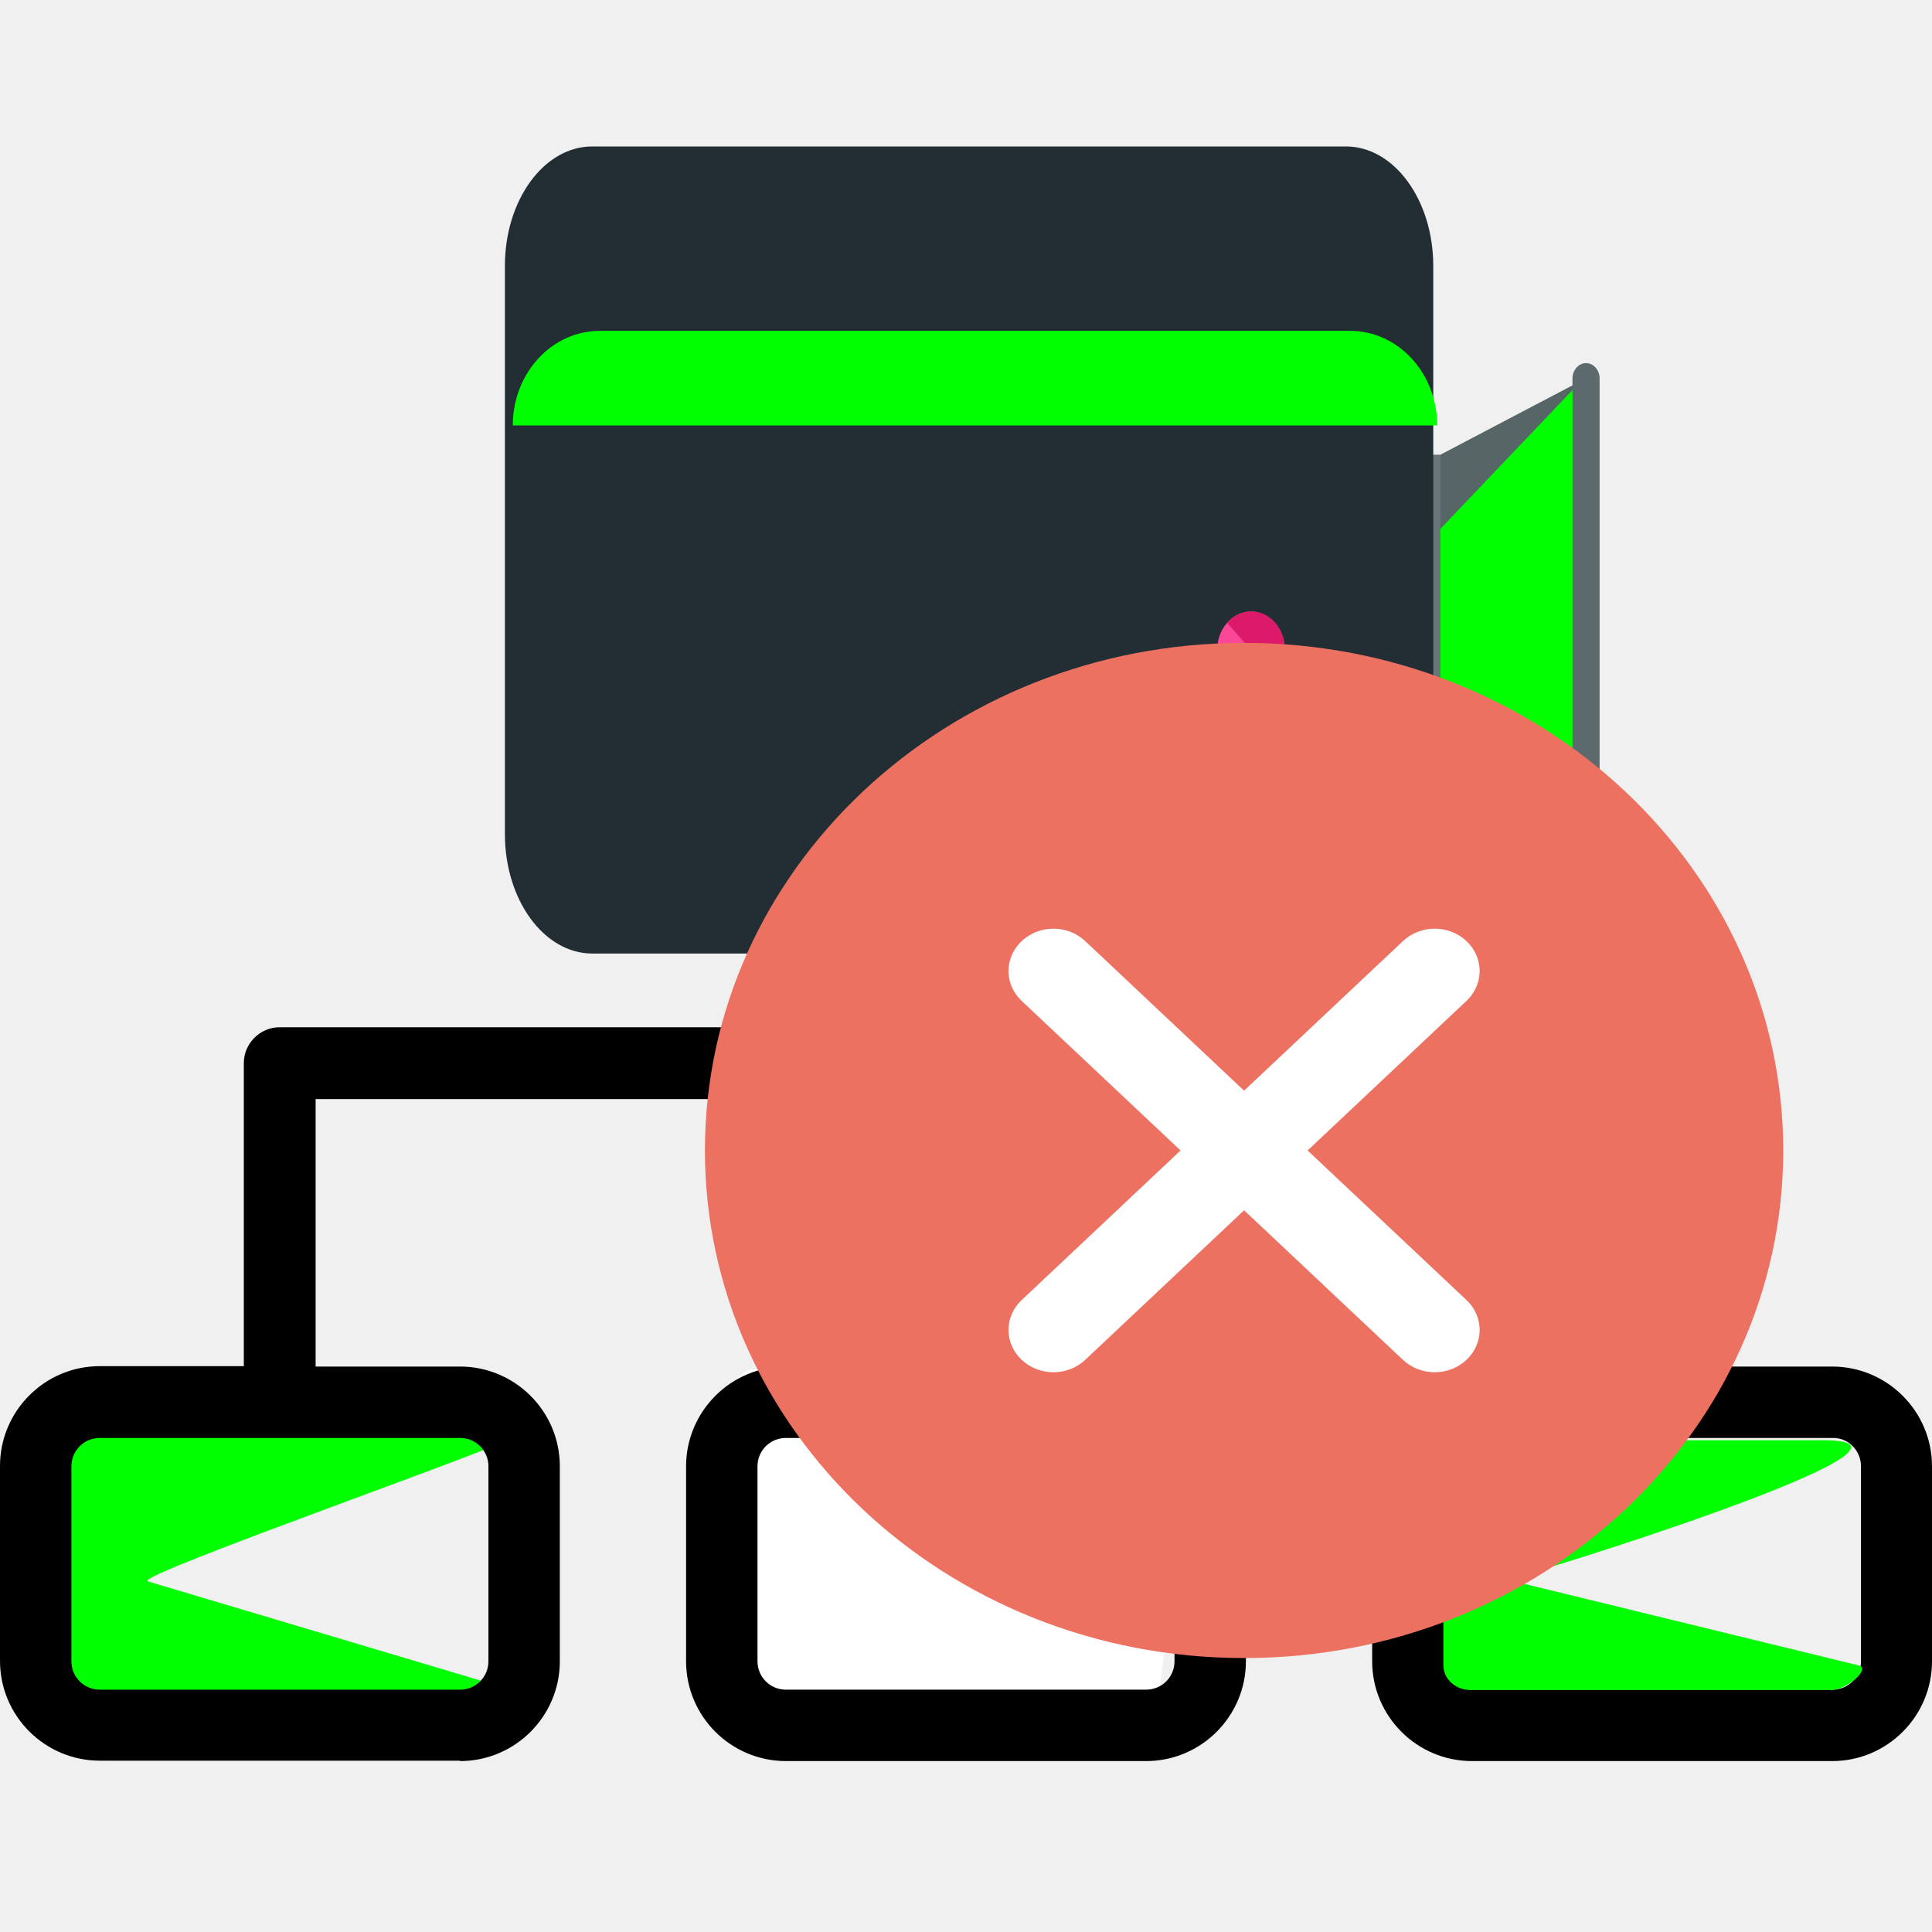
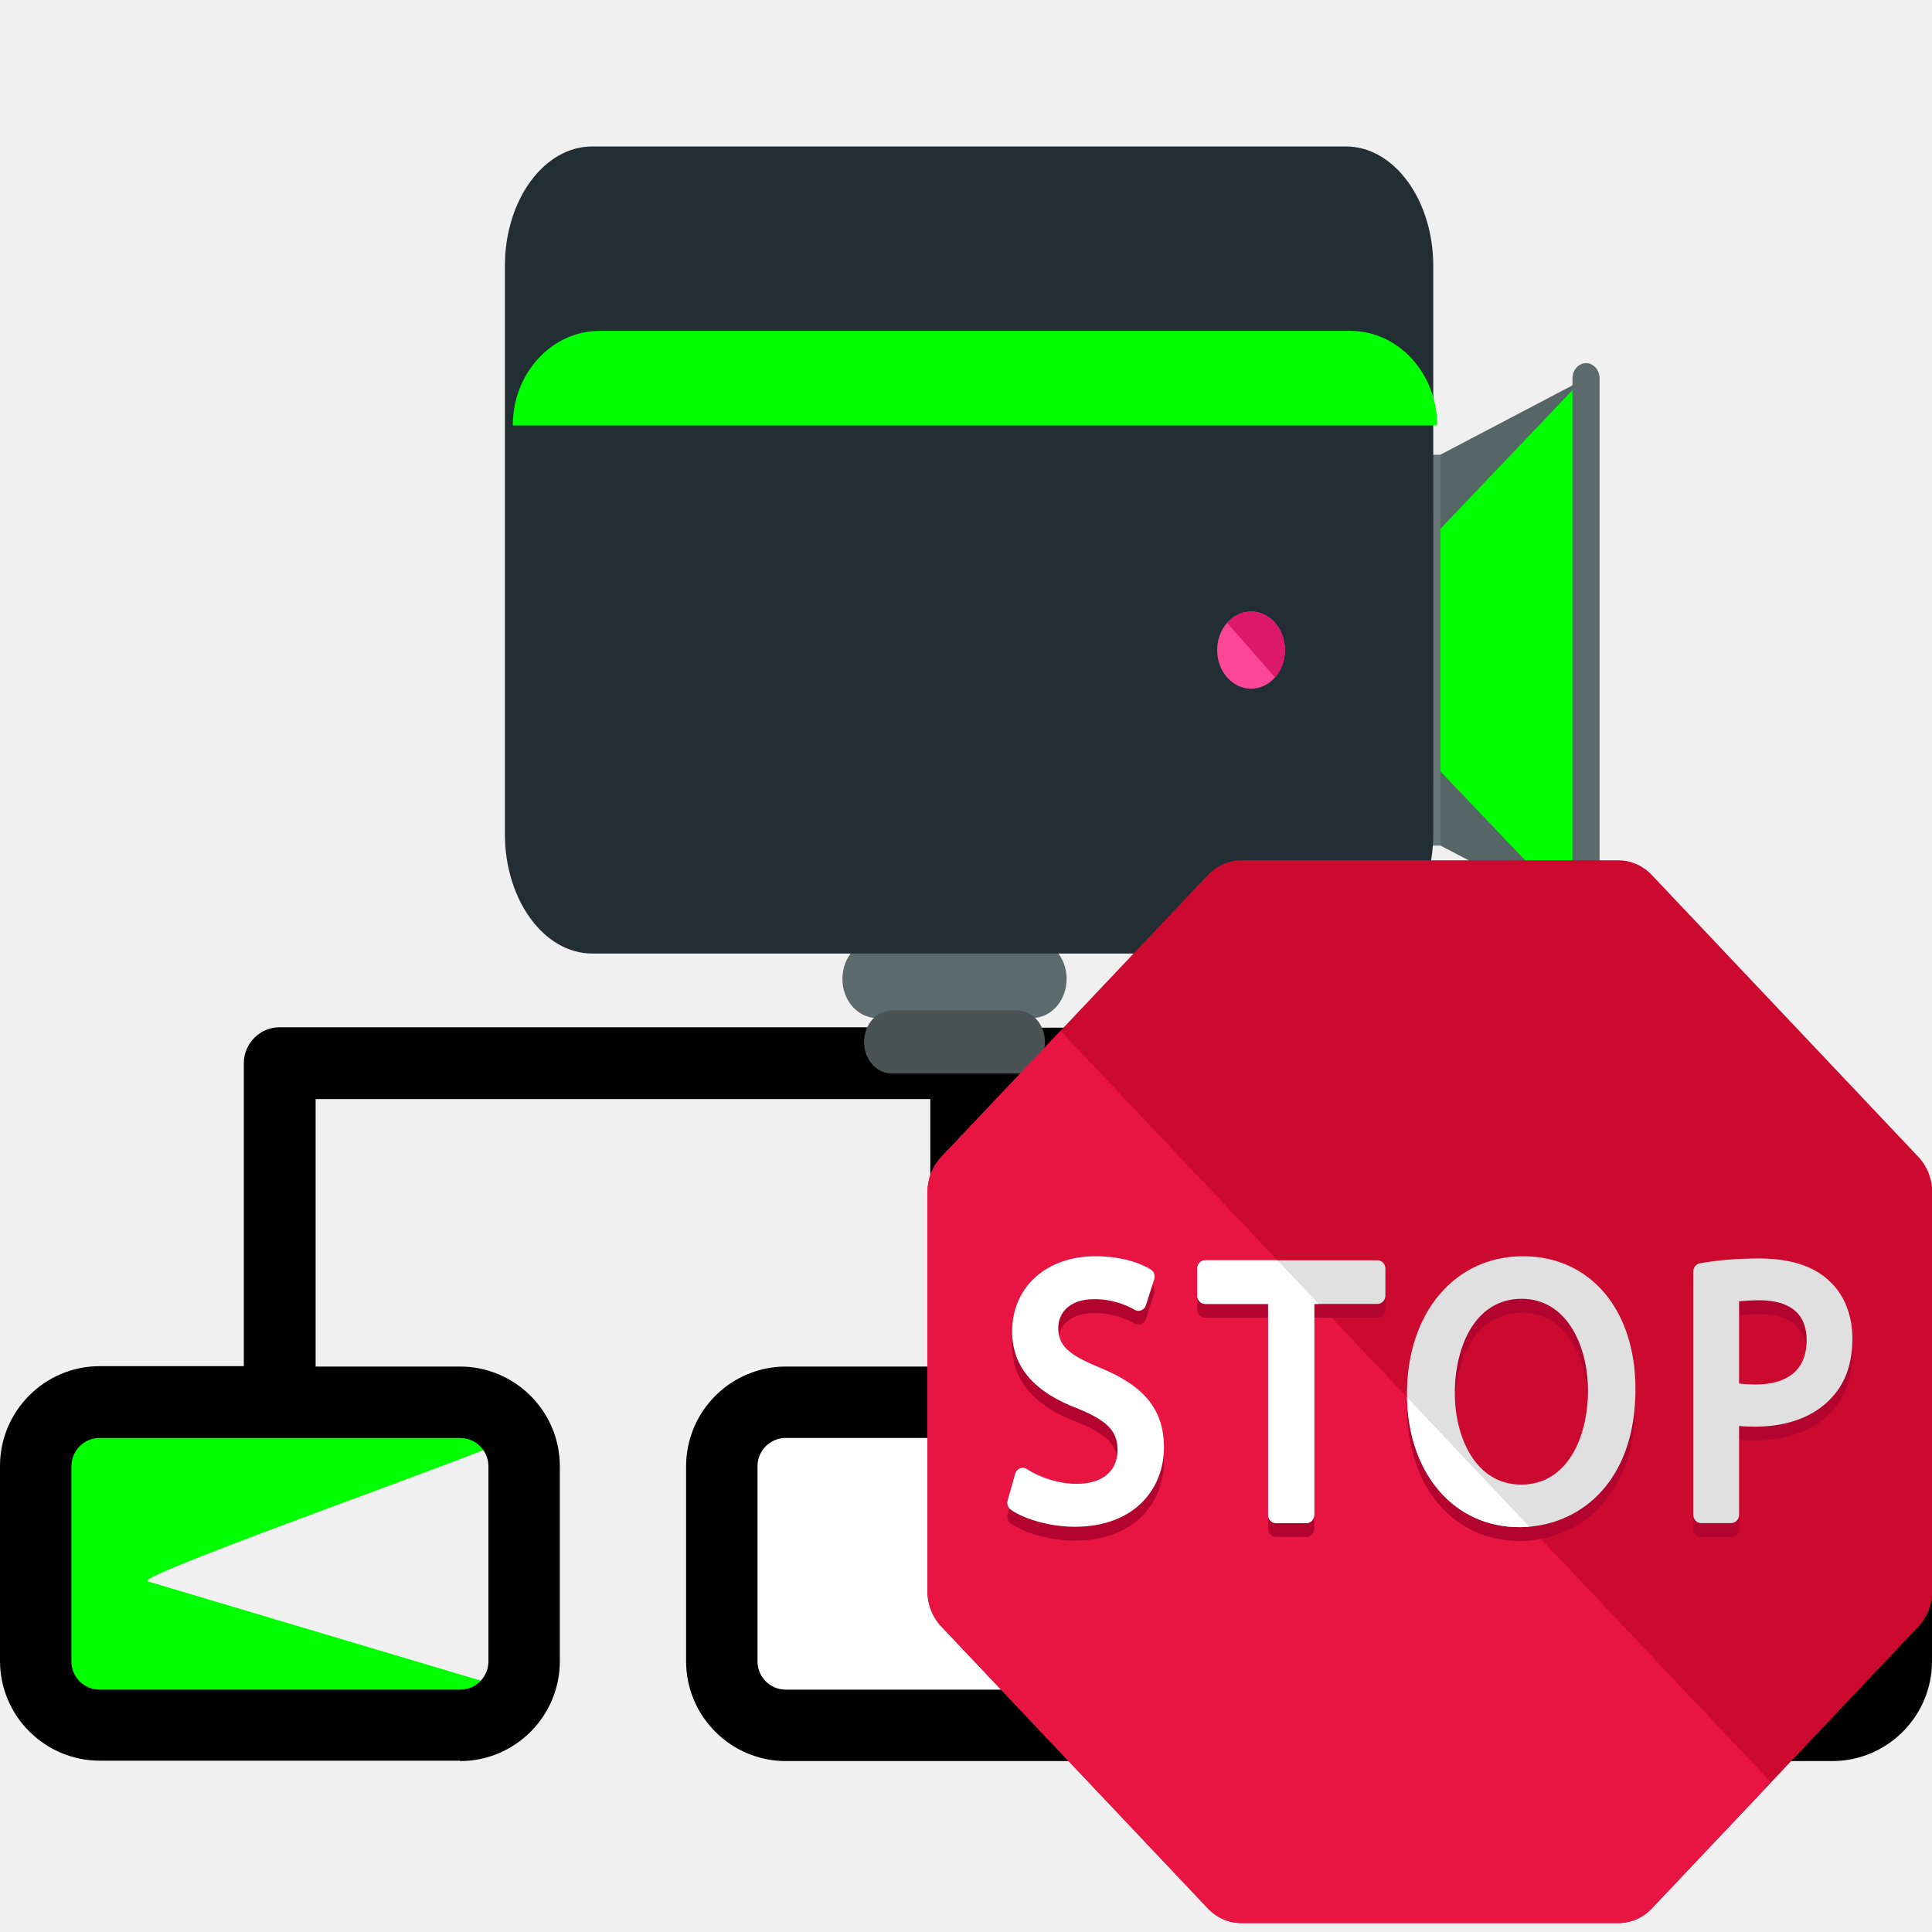
<svg xmlns="http://www.w3.org/2000/svg" version="1.1" id="Layer_1" x="0px" y="0px" viewBox="0 0 489.7 489.7" style="enable-background:new 0 0 489.7 489.7;" xml:space="preserve">
  <defs id="defs5164" />
  <g id="g5129">
    <g id="g5127" transform="translate(4.8275286e-8,-2.075)">
      <path id="XMLID_1284_" style="fill:#00ff00" d="m 17.1,357.45 113.925,8.3 c 4.388,0.32 -97.888,35.865 -93.575,37.15 L 132.9,431.35 c 4.217,1.257 -3.6,8.1 -8.1,8.1 H 17.1 c -4.4,0 -8.1,-3.6 -8.1,-8.1 v -65.8 c 0,-4.5 3.712,-8.42 8.1,-8.1 z" />
      <path id="XMLID_1282_" style="fill:#ffffff" d="M 192.775,349.15 302.55,369.9 c 4.323,0.817 -5.846,38.912 -6.425,43.375 l -2.075,16 c -0.566,4.363 10.925,1.875 6.425,1.875 h -107.7 c -4.4,0 -8.1,-3.6 -8.1,-8.1 v -65.8 c 0.1,-4.5 3.777,-8.917 8.1,-8.1 z" />
      <path d="m 116.6,448.45 c 14,0 25.3,-11.4 25.3,-25.3 v -49.4 c 0,-14 -11.4,-25.3 -25.3,-25.3 H 80 v -67.8 h 155.8 v 67.8 h -36.6 c -14,0 -25.3,11.4 -25.3,25.3 v 49.4 c 0,14 11.4,25.3 25.3,25.3 h 91.3 c 14,0 25.3,-11.4 25.3,-25.3 v -49.4 c 0,-14 -11.4,-25.3 -25.3,-25.3 h -36.6 v -67.8 h 155.8 v 67.8 h -36.6 c -14,0 -25.3,11.4 -25.3,25.3 v 49.4 c 0,14 11.4,25.3 25.3,25.3 h 91.3 c 14,0 25.3,-11.4 25.3,-25.3 v -49.4 c 0,-14 -11.4,-25.3 -25.3,-25.3 h -36.5 v -76.8 c 0,-5 -4.1,-9.1 -9.1,-9.1 H 254 v -47.3 h 74 c 18.3,0 33.2,-14.9 33.2,-33.2 V 74.45 c 0,-18.3 -14.9,-33.2 -33.2,-33.2 H 161.8 c -18.3,0 -33.2,14.9 -33.2,33.2 v 107.5 c 0,18.3 14.9,33.2 33.2,33.2 h 74 v 47.3 H 70.9 c -5,0 -9.1,4.1 -9.1,9.1 v 76.8 H 25.3 c -14,0 -25.3,11.4 -25.3,25.3 v 49.4 c 0,14 11.4,25.3 25.3,25.3 h 91.3 c 0,0 0,0.1 0,0.1 z m 181.1,-74.7 v 49.4 c 0,4 -3.2,7.2 -7.2,7.2 h -91.3 c -4,0 -7.2,-3.2 -7.2,-7.2 v -49.4 c 0,-4 3.2,-7.2 7.2,-7.2 h 91.3 c 4,-0.1 7.2,3.2 7.2,7.2 z m 174,0 v 49.4 c 0,4 -3.2,7.2 -7.2,7.2 h -91.3 c -4,0 -7.2,-3.2 -7.2,-7.2 v -49.4 c 0,-4 3.2,-7.2 7.2,-7.2 h 91.3 c 4,-0.1 7.2,3.2 7.2,7.2 z m -325,-191.8 V 74.45 c 0,-8.3 6.8,-15.1 15.1,-15.1 H 328 c 8.3,0 15.1,6.8 15.1,15.1 v 107.5 c 0,8.3 -6.8,15.1 -15.1,15.1 H 161.8 c -8.3,0 -15.1,-6.8 -15.1,-15.1 z M 18.1,423.15 v -49.4 c 0,-4 3.2,-7.2 7.2,-7.2 h 91.3 c 4,0 7.2,3.2 7.2,7.2 v 49.4 c 0,4 -3.2,7.2 -7.2,7.2 H 25.3 c -4,0 -7.2,-3.2 -7.2,-7.2 z" id="path5125" />
    </g>
    <path id="XMLID_1282_-0" style="fill:#00ff00;stroke-width:0.81" d="m 372.729,365.05 89.392,0 c 36.163,0 -78.093,35.454 -80.271,35.305 l 89.225,21.764 c 3.301,0.805 -3.057,6.255 -6.879,6.255 h -91.467 c -3.737,0 -6.879,-2.78 -6.879,-6.255 v -50.814 c 0.085,-3.475 3.142,-6.255 6.879,-6.255 z" />
    <path style="fill:#5c6a6d;stroke-width:0.664" d="m 270.354,248.116 c 0,5.471 -3.897,9.91 -8.702,9.91 h -39.429 c -4.804,0 -8.702,-4.439 -8.702,-9.91 v 0 c 0,-5.465 3.897,-9.904 8.702,-9.904 h 39.43 c 4.804,0 8.701,4.439 8.701,9.904 z" id="path6" />
    <path style="fill:#495354;stroke-width:0.664" d="m 264.859,264.111 c 0,4.417 -3.152,7.997 -7.02,7.997 h -31.806 c -3.868,0 -7.02,-3.58 -7.02,-7.997 v 0 c 0,-4.411 3.152,-7.992 7.02,-7.992 h 31.806 c 3.868,0.008 7.02,3.581 7.02,7.992 z" id="path8" />
    <rect x="345.415" y="115.257" style="fill:#68767a;stroke-width:0.664" width="21.085" height="99.076" id="rect10" />
    <polygon transform="matrix(0.6223717,0,0,0.7079823,110.8371,28.59734)" style="fill:#566566" points="466.013,288.835 408.566,262.321 408.566,122.38 466.013,95.866 " id="polygon12" />
    <polygon transform="matrix(0.6223717,0,0,0.7079823,110.8371,28.59734)" style="fill:#00ff00" points="466.013,288.835 408.566,235.808 408.566,148.894 466.013,95.866 " id="polygon14" />
    <rect x="342.203" y="131.407" style="fill:#5c6a6d;stroke-width:0.664" width="21.085" height="66.748" id="rect16" />
    <path style="fill:#222e33;stroke-width:0.765" d="m 363.288,211.377 c 0,16.744 -9.922,30.314 -22.147,30.314 h -191.021 c -12.235,0 -22.147,-13.571 -22.147,-30.314 V 67.42 c 0,-16.736 9.912,-30.3 22.147,-30.3 h 191.02 c 12.225,0 22.147,13.564 22.147,30.3 V 211.377 Z" id="path18" />
    <path style="fill:#00ff00;stroke-width:0.679" d="m 129.975,107.834 c 0,-13.239 9.869,-23.969 22.052,-23.969 h 190.202 c 12.172,0 22.052,10.729 22.052,23.969" id="path20" />
    <path style="fill:#5c6a6d;stroke-width:0.664" d="m 405.449,233.606 c 0,2.164 -1.53,3.909 -3.437,3.909 v 0 c -1.897,0 -3.437,-1.745 -3.437,-3.909 V 95.951 c 0,-2.164 1.539,-3.909 3.437,-3.909 v 0 c 1.907,0 3.437,1.745 3.437,3.909 z" id="path22" />
    <ellipse style="fill:#fc4799;stroke-width:0.664" cx="317.104" cy="164.778" id="circle24" rx="8.594" ry="9.776" />
    <path style="fill:#dd1969;stroke-width:0.664" d="m 311.029,157.869 c 3.353,-3.82 8.79,-3.82 12.153,0 3.353,3.82 3.353,10.01 0,13.825" id="path26" />
    <g transform="matrix(0.6223717,0,0,0.7079823,110.8371,28.59734)" id="g48" />
    <g transform="matrix(0.6223717,0,0,0.7079823,110.8371,28.59734)" id="g50" />
    <g transform="matrix(0.6223717,0,0,0.7079823,110.8371,28.59734)" id="g52" />
    <g transform="matrix(0.6223717,0,0,0.7079823,110.8371,28.59734)" id="g54" />
    <g transform="matrix(0.6223717,0,0,0.7079823,110.8371,28.59734)" id="g56" />
    <g transform="matrix(0.6223717,0,0,0.7079823,110.8371,28.59734)" id="g58" />
    <g transform="matrix(0.6223717,0,0,0.7079823,110.8371,28.59734)" id="g60" />
    <g transform="matrix(0.6223717,0,0,0.7079823,110.8371,28.59734)" id="g62" />
    <g transform="matrix(0.6223717,0,0,0.7079823,110.8371,28.59734)" id="g64" />
    <g transform="matrix(0.6223717,0,0,0.7079823,110.8371,28.59734)" id="g66" />
    <g transform="matrix(0.6223717,0,0,0.7079823,110.8371,28.59734)" id="g68" />
    <g transform="matrix(0.6223717,0,0,0.7079823,110.8371,28.59734)" id="g70" />
    <g transform="matrix(0.6223717,0,0,0.7079823,110.8371,28.59734)" id="g72" />
    <g transform="matrix(0.6223717,0,0,0.7079823,110.8371,28.59734)" id="g74" />
    <g transform="matrix(0.6223717,0,0,0.7079823,110.8371,28.59734)" id="g76" />
-     <g id="g64-3" transform="matrix(11.38808,0,0,10.72125,-231.2942,-185.4877)">
-       <circle style="fill:#ed7161" cx="48" cy="44.5" r="12" id="circle60" />
-       <path style="fill:#ffffff" d="m 49.414,44.5 3.536,-3.536 c 0.391,-0.391 0.391,-1.023 0,-1.414 -0.391,-0.391 -1.023,-0.391 -1.414,0 L 48,43.086 44.464,39.55 c -0.391,-0.391 -1.023,-0.391 -1.414,0 -0.391,0.391 -0.391,1.023 0,1.414 l 3.536,3.536 -3.536,3.536 c -0.391,0.391 -0.391,1.023 0,1.414 0.195,0.195 0.451,0.293 0.707,0.293 0.256,0 0.512,-0.098 0.707,-0.293 L 48,45.914 51.536,49.45 c 0.195,0.195 0.451,0.293 0.707,0.293 0.256,0 0.512,-0.098 0.707,-0.293 0.391,-0.391 0.391,-1.023 0,-1.414 z" id="path62" />
+     <g transform="matrix(0.5052309,0,0,0.5343266,235.0697,218.0646)" id="g93" style="stroke-width:1.925">
+       <path id="path2-3" d="M 497.16,140.694 363.425,6.967 C 358.967,2.509 352.925,0.004 346.631,0.004 H 157.499 c -6.309,0 -12.351,2.505 -16.809,6.963 L 6.963,140.694 C 2.505,145.152 0,151.194 0,157.503 v 189.133 c 0,6.302 2.505,12.343 6.963,16.801 l 133.734,133.734 c 4.45,4.458 10.5,6.963 16.809,6.963 H 346.64 c 6.294,0 12.335,-2.497 16.794,-6.955 L 497.176,363.445 c 4.45,-4.458 6.963,-10.5 6.963,-16.809 V 157.503 c -0.016,-6.309 -2.521,-12.351 -6.979,-16.809 z" style="fill:#cc092e;stroke-width:1.925" />
+       <path id="path4-6" d="M 66.773,80.892 6.963,140.694 C 2.505,145.152 0,151.194 0,157.503 v 189.133 c 0,6.302 2.505,12.343 6.963,16.801 l 133.734,133.734 c 4.45,4.458 10.5,6.963 16.809,6.963 H 346.64 c 6.294,0 12.335,-2.497 16.794,-6.955 l 59.809,-59.809 z" style="fill:#e81542;stroke-width:1.925" />
+       <g id="g14-0" style="stroke-width:1.925">
+         <path id="path6-6" d="m 86.355,247.15 c -15.88,-6.136 -20.708,-10.547 -20.708,-18.857 0,-6.254 4.726,-13.564 18.062,-13.564 9.106,0 16.061,2.757 20.307,5.065 1.016,0.551 2.229,0.638 3.308,0.213 1.095,-0.425 1.938,-1.308 2.308,-2.41 l 4.151,-12.304 c 0.614,-1.788 -0.142,-3.757 -1.788,-4.687 -4.104,-2.324 -13.17,-6.231 -27.766,-6.231 -24.568,0 -41.724,14.659 -41.724,35.659 0,16.786 10.957,28.83 33.367,36.777 16.305,6.262 19.495,11.91 19.495,19.543 0,10.012 -7.664,15.99 -20.496,15.99 -8.476,0 -17.818,-2.631 -24.986,-7.042 -1.016,-0.638 -2.308,-0.764 -3.458,-0.331 -1.142,0.433 -2.016,1.371 -2.371,2.544 l -3.812,12.65 c -0.488,1.662 0.142,3.45 1.583,4.419 7.168,4.773 20.338,8.113 31.996,8.113 30.988,0 44.843,-18.865 44.843,-37.565 0.008,-17.864 -9.665,-29.23 -32.311,-37.982 z" style="fill:#b2042e;stroke-width:1.925" />
+         <path id="path8-2" d="m 225.816,196.281 h -86.489 c -2.166,0 -3.938,1.764 -3.938,3.938 v 12.824 c 0,2.174 1.772,3.938 3.938,3.938 h 31.602 v 100.053 c 0,2.174 1.757,3.938 3.938,3.938 h 15.25 c 2.182,0 3.938,-1.764 3.938,-3.938 V 216.982 h 31.768 c 2.182,0 3.938,-1.764 3.938,-3.938 V 200.22 c -0.007,-2.174 -1.763,-3.939 -3.945,-3.939 z" style="fill:#b2042e;stroke-width:1.925" />
+         <path id="path10-6" d="m 298.772,194.375 c -34.265,0 -58.187,26.852 -58.187,65.292 0,37.218 23.213,63.212 56.446,63.212 28.971,0 58.187,-20.244 58.187,-65.465 0,-37.707 -22.678,-63.039 -56.446,-63.039 z m -0.867,108.323 c -22.89,0 -33.319,-22.481 -33.319,-43.378 0,-22.284 10.35,-44.765 33.493,-44.765 22.89,0 33.319,22.575 33.319,43.552 0,22.189 -10.35,44.591 -33.493,44.591 z" style="fill:#b2042e;stroke-width:1.925" />
+         <path id="path12-1" d="m 452.506,206.127 c -7.893,-7.113 -19.803,-10.713 -35.383,-10.713 -10.602,0 -20.275,0.756 -29.601,2.3 -1.89,0.315 -3.293,1.961 -3.293,3.883 v 115.428 c 0,2.174 1.772,3.938 3.938,3.938 h 15.092 c 2.166,0 3.938,-1.764 3.938,-3.938 v -42.149 c 2.694,0.276 5.474,0.331 8.184,0.331 16.368,0 30.058,-4.994 38.526,-14.013 6.727,-6.916 10.138,-16.242 10.138,-27.703 0,-11.216 -4.119,-20.952 -11.539,-27.364 z m -36.77,49.081 c -3.387,0 -6.215,-0.165 -8.539,-0.496 v -38.904 c 2.402,-0.315 5.845,-0.551 10.264,-0.551 10.784,0 23.631,3.285 23.631,18.936 0,18.282 -15.896,21.015 -25.356,21.015 z" style="fill:#b2042e;stroke-width:1.925" />
+       </g>
+       <path id="path16-8" d="m 86.355,240.589 c -15.88,-6.136 -20.708,-10.547 -20.708,-18.857 0,-6.254 4.726,-13.564 18.062,-13.564 9.106,0 16.061,2.757 20.307,5.065 1.016,0.551 2.229,0.638 3.308,0.213 1.095,-0.425 1.938,-1.308 2.308,-2.41 l 4.151,-12.304 c 0.614,-1.788 -0.142,-3.757 -1.788,-4.687 -4.104,-2.324 -13.17,-6.231 -27.766,-6.231 -24.568,0 -41.724,14.659 -41.724,35.659 0,16.786 10.957,28.83 33.367,36.777 16.305,6.262 19.495,11.91 19.495,19.543 0,10.012 -7.664,15.99 -20.496,15.99 -8.476,0 -17.818,-2.631 -24.986,-7.042 -1.016,-0.638 -2.308,-0.764 -3.458,-0.331 -1.134,0.441 -2.009,1.386 -2.363,2.552 l -3.812,12.65 c -0.488,1.662 0.142,3.45 1.583,4.419 7.168,4.773 20.338,8.113 31.996,8.113 30.988,0 44.843,-18.865 44.843,-37.565 0,-17.873 -9.673,-29.239 -32.319,-37.99 z" style="fill:#ffffff;stroke-width:1.925" />
+       <path id="path18-9" d="m 225.816,189.72 h -86.489 c -2.166,0 -3.938,1.764 -3.938,3.938 v 12.824 c 0,2.174 1.772,3.938 3.938,3.938 h 31.602 v 100.053 c 0,2.174 1.757,3.938 3.938,3.938 h 15.25 c 2.182,0 3.938,-1.764 3.938,-3.938 V 210.42 h 31.768 c 2.182,0 3.938,-1.764 3.938,-3.938 v -12.824 c -0.007,-2.174 -1.763,-3.938 -3.945,-3.938 z" style="fill:#e0e0e0;stroke-width:1.925" />
+       <path id="path20-1" d="m 175.592,189.72 h -36.265 c -2.166,0 -3.938,1.764 -3.938,3.938 v 12.824 c 0,2.174 1.772,3.938 3.938,3.938 h 31.602 v 100.053 c 0,2.174 1.757,3.938 3.938,3.938 h 15.25 c 2.182,0 3.938,-1.764 3.938,-3.938 V 210.42 h 2.245 z" style="fill:#ffffff;stroke-width:1.925" />
+       <path id="path22-2" d="m 298.772,187.813 c -34.265,0 -58.187,26.852 -58.187,65.292 0,37.218 23.213,63.212 56.446,63.212 28.971,0 58.187,-20.244 58.187,-65.465 0,-37.706 -22.678,-63.039 -56.446,-63.039 z m -0.867,108.324 c -22.89,0 -33.319,-22.481 -33.319,-43.378 0,-22.284 10.35,-44.765 33.493,-44.765 22.89,0 33.319,22.575 33.319,43.552 0,22.189 -10.35,44.591 -33.493,44.591 z" style="fill:#e0e0e0;stroke-width:1.925" />
+       <path id="path24" d="m 240.648,254.775 c 0.693,36.313 23.662,61.542 56.383,61.542 1.646,0 3.308,-0.087 4.939,-0.213 z" style="fill:#ffffff;stroke-width:1.925" />
+       <path id="path26-7" d="m 452.506,199.566 c -7.893,-7.113 -19.803,-10.713 -35.383,-10.713 -10.602,0 -20.275,0.756 -29.601,2.3 -1.89,0.315 -3.293,1.961 -3.293,3.883 v 115.428 c 0,2.174 1.772,3.938 3.938,3.938 h 15.092 c 2.166,0 3.938,-1.764 3.938,-3.938 v -42.149 c 2.694,0.276 5.474,0.331 8.184,0.331 16.368,0 30.058,-4.994 38.526,-14.013 6.727,-6.916 10.138,-16.242 10.138,-27.703 0,-11.216 -4.119,-20.952 -11.539,-27.364 z m -36.77,49.081 c -3.387,0 -6.215,-0.165 -8.539,-0.496 v -38.904 c 2.402,-0.315 5.845,-0.551 10.264,-0.551 10.784,0 23.631,3.285 23.631,18.936 0,18.282 -15.896,21.015 -25.356,21.015 z" style="fill:#e0e0e0;stroke-width:1.925" />
+       <g id="g28-7" style="stroke-width:1.925" />
+       <g id="g30-9" style="stroke-width:1.925" />
+       <g id="g32-2" style="stroke-width:1.925" />
+       <g id="g34-0" style="stroke-width:1.925" />
+       <g id="g36-23" style="stroke-width:1.925" />
+       <g id="g38-75" style="stroke-width:1.925" />
+       <g id="g40-9" style="stroke-width:1.925" />
+       <g id="g42-2" style="stroke-width:1.925" />
+       <g id="g44-2" style="stroke-width:1.925" />
+       <g id="g46-8" style="stroke-width:1.925" />
+       <g id="g48-0" style="stroke-width:1.925" />
+       <g id="g50-9" style="stroke-width:1.925" />
+       <g id="g52-9" style="stroke-width:1.925" />
+       <g id="g54-3" style="stroke-width:1.925" />
+       <g id="g56-6" style="stroke-width:1.925" />
    </g>
  </g>
  <g id="g5131">
</g>
  <g id="g5133">
</g>
  <g id="g5135">
</g>
  <g id="g5137">
</g>
  <g id="g5139">
</g>
  <g id="g5141">
</g>
  <g id="g5143">
</g>
  <g id="g5145">
</g>
  <g id="g5147">
</g>
  <g id="g5149">
</g>
  <g id="g5151">
</g>
  <g id="g5153">
</g>
  <g id="g5155">
</g>
  <g id="g5157">
</g>
  <g id="g5159">
</g>
</svg>
